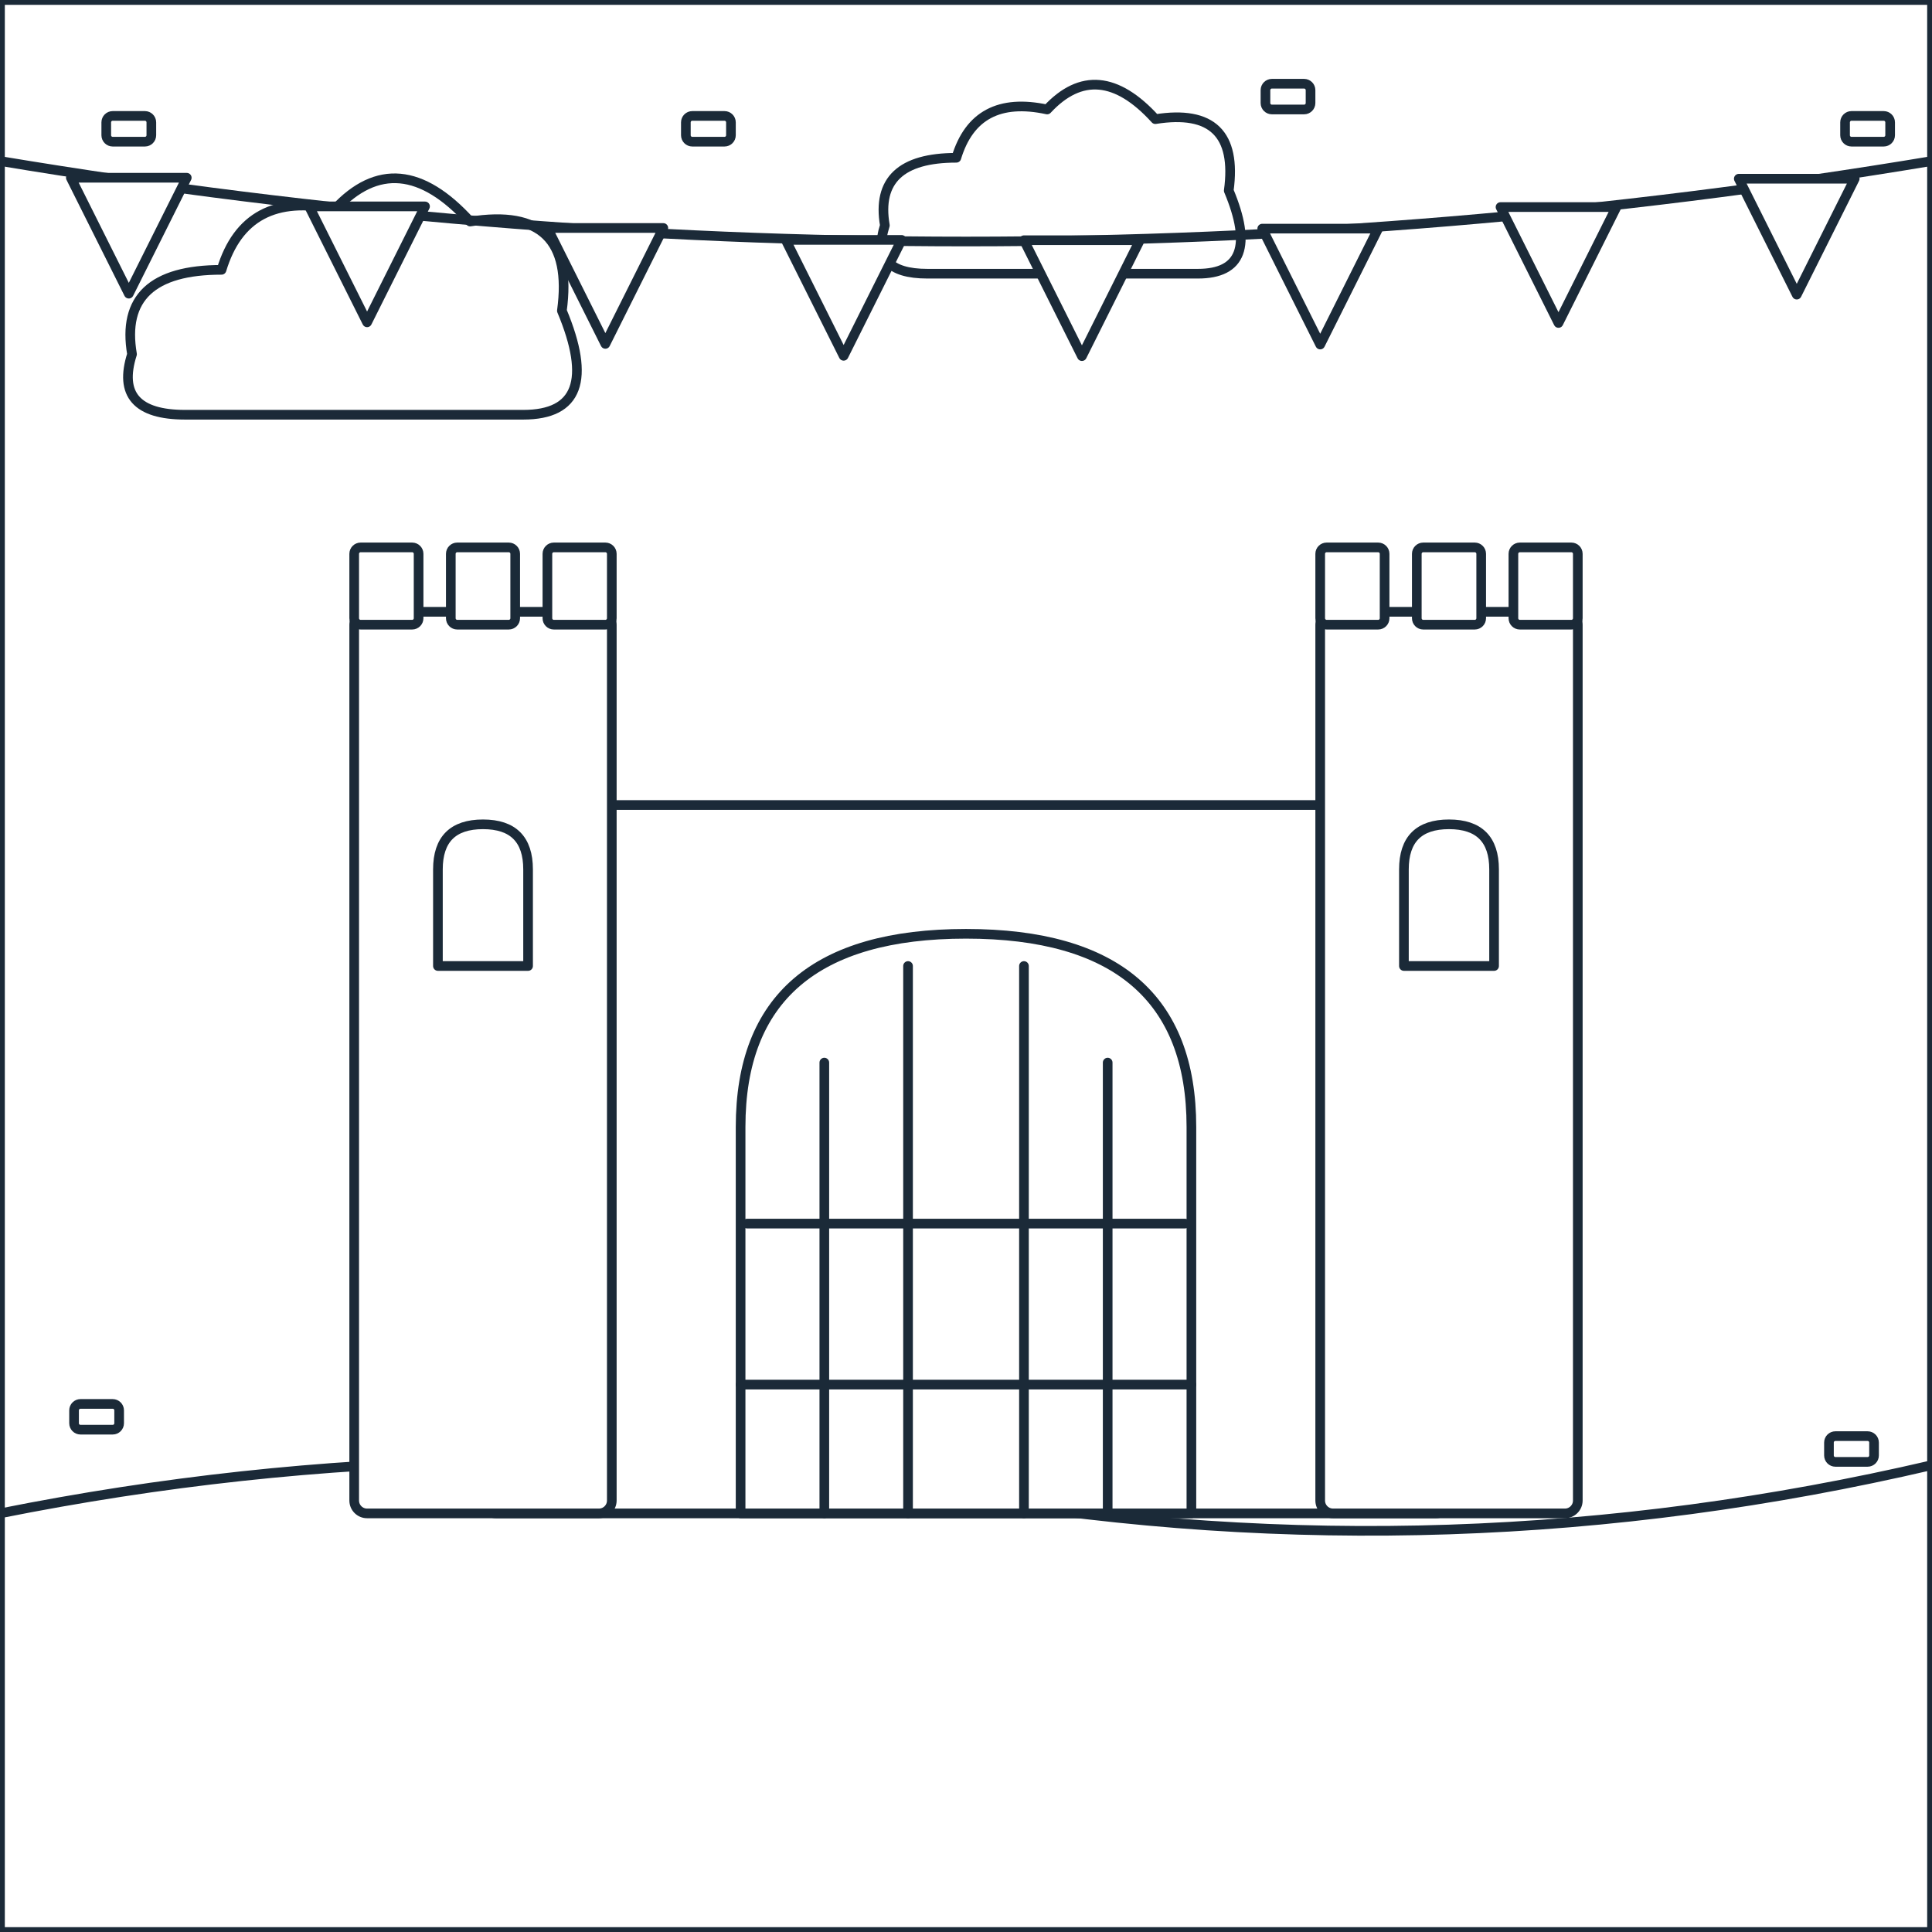
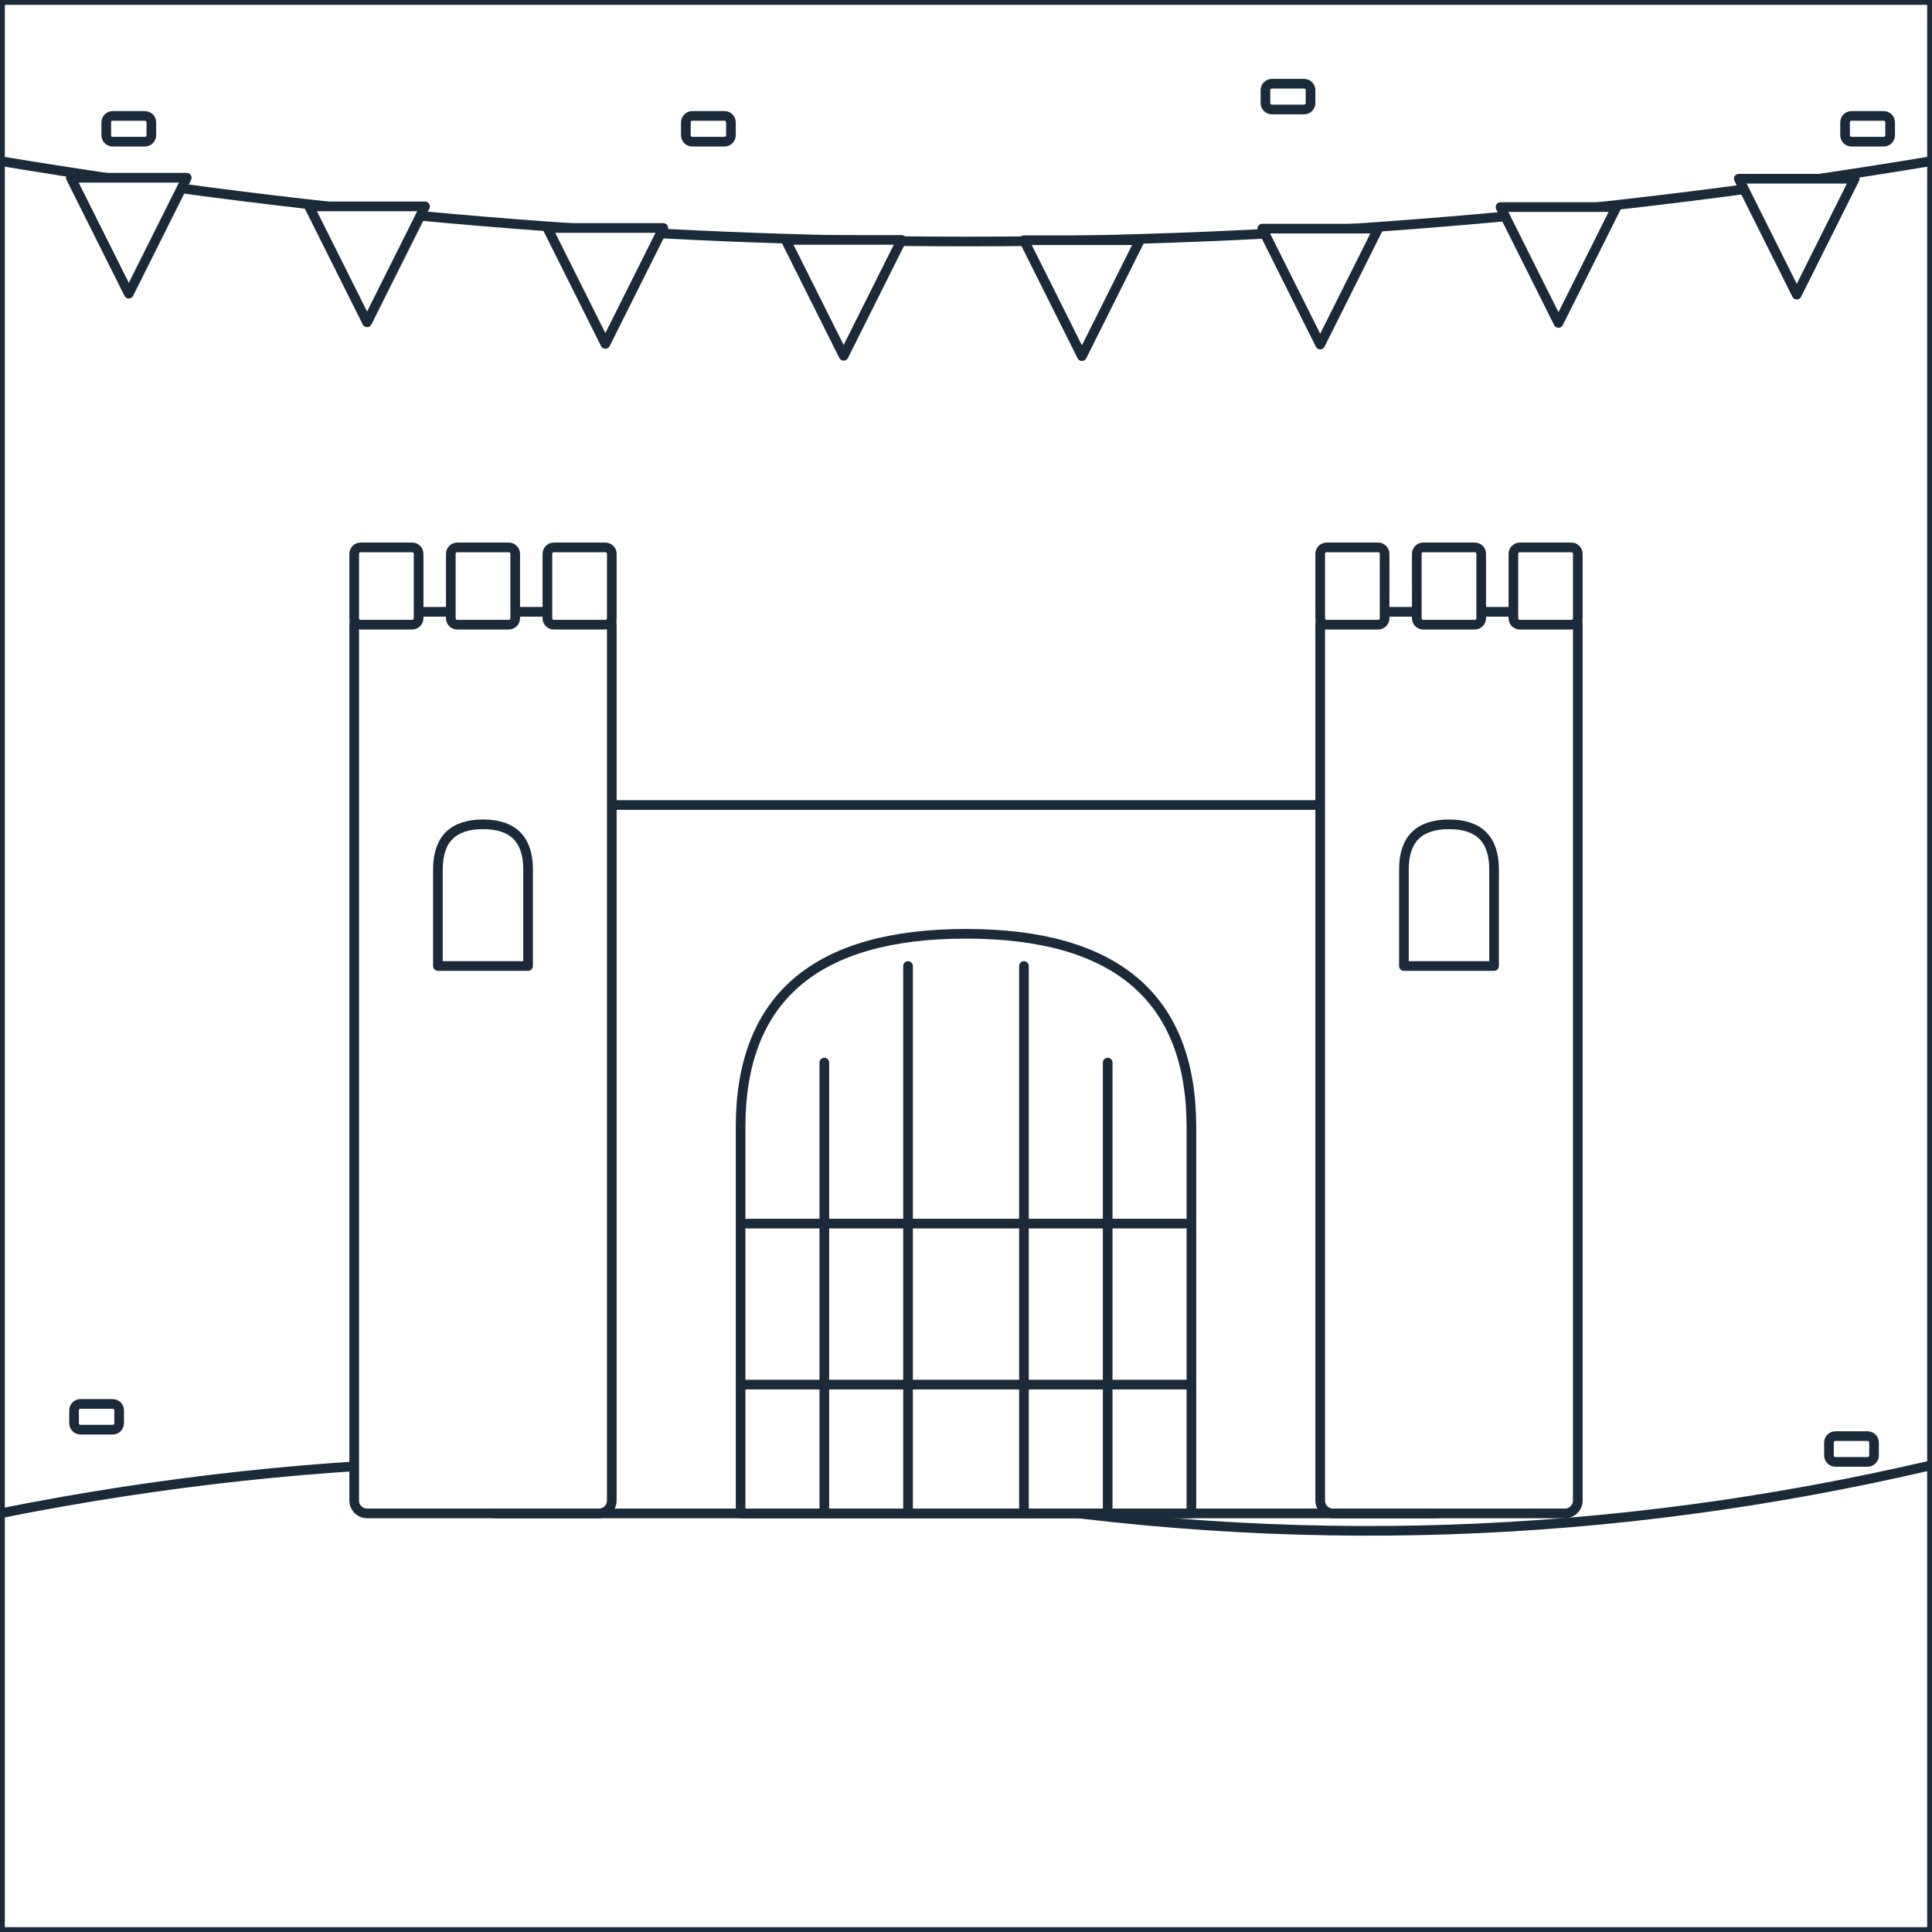
<svg xmlns="http://www.w3.org/2000/svg" viewBox="0 0 600 600" data-picture="cong-thanh--the-b-treo-co-hoa">
  <g class="scene-back">
    <rect x="0" y="0" width="600" height="600" rx="0" id="r-nen-troi" data-region="nen-troi" class="region" fill="#FFFFFF" stroke="#1B2A38" stroke-width="3" stroke-linejoin="round" />
-     <path d="M 57.5 128.8 Q 35 128.8 41 110 Q 36.5 83.8 68.8 83.8 Q 76.3 59 104 65 Q 123.5 44 146 68.8 Q 179 63.5 174.5 96.5 Q 188 128.8 162.5 128.8 Z" id="r-may-1" data-region="may-1" class="region" fill="#FFFFFF" stroke="#1B2A38" stroke-width="3" stroke-linejoin="round" />
-     <path d="M 288 85 Q 270 85 274.8 70 Q 271.2 49 297 49 Q 303 29.2 325.2 34 Q 340.8 17.2 358.8 37 Q 385.2 32.8 381.6 59.2 Q 392.4 85 372 85 Z" id="r-may-2" data-region="may-2" class="region" fill="#FFFFFF" stroke="#1B2A38" stroke-width="3" stroke-linejoin="round" />
    <path d="M 0 470 Q 150 440 300 465 Q 450 490 600 455 L 600 600 L 0 600 Z" id="r-nen-dat" data-region="nen-dat" class="region" fill="#FFFFFF" stroke="#1B2A38" stroke-width="3" stroke-linejoin="round" />
  </g>
  <g id="subject" class="subject anim-wiggle">
    <rect x="150" y="250" width="300" height="220" rx="4" id="r-tuong-cong" data-region="tuong-cong" class="region" fill="#FFFFFF" stroke="#1B2A38" stroke-width="3" stroke-linejoin="round" />
    <rect x="110" y="190" width="80" height="280" rx="4" id="r-thap-cong-trai" data-region="thap-cong-trai" class="region" fill="#FFFFFF" stroke="#1B2A38" stroke-width="3" stroke-linejoin="round" />
    <rect x="410" y="190" width="80" height="280" rx="4" id="r-thap-cong-phai" data-region="thap-cong-phai" class="region" fill="#FFFFFF" stroke="#1B2A38" stroke-width="3" stroke-linejoin="round" />
    <rect x="110" y="170" width="20" height="24" rx="2" id="r-rang-trai-1" data-region="rang-trai-1" class="region" fill="#FFFFFF" stroke="#1B2A38" stroke-width="3" stroke-linejoin="round" />
    <rect x="140" y="170" width="20" height="24" rx="2" id="r-rang-trai-2" data-region="rang-trai-2" class="region" fill="#FFFFFF" stroke="#1B2A38" stroke-width="3" stroke-linejoin="round" />
    <rect x="170" y="170" width="20" height="24" rx="2" id="r-rang-trai-3" data-region="rang-trai-3" class="region" fill="#FFFFFF" stroke="#1B2A38" stroke-width="3" stroke-linejoin="round" />
    <rect x="410" y="170" width="20" height="24" rx="2" id="r-rang-phai-1" data-region="rang-phai-1" class="region" fill="#FFFFFF" stroke="#1B2A38" stroke-width="3" stroke-linejoin="round" />
    <rect x="440" y="170" width="20" height="24" rx="2" id="r-rang-phai-2" data-region="rang-phai-2" class="region" fill="#FFFFFF" stroke="#1B2A38" stroke-width="3" stroke-linejoin="round" />
    <rect x="470" y="170" width="20" height="24" rx="2" id="r-rang-phai-3" data-region="rang-phai-3" class="region" fill="#FFFFFF" stroke="#1B2A38" stroke-width="3" stroke-linejoin="round" />
    <path d="M 230 470 L 230 350 Q 230 290 300 290 Q 370 290 370 350 L 370 470 Z" id="r-vom-cong" data-region="vom-cong" class="region" fill="#FFFFFF" stroke="#1B2A38" stroke-width="3" stroke-linejoin="round" />
    <g class="deco" pointer-events="none">
      <path d="M 256 330 L 256 470 M 282 300 L 282 470 M 318 300 L 318 470 M 344 330 L 344 470 M 232 380 L 368 380 M 230 430 L 370 430" fill="none" stroke="#1B2A38" stroke-width="3" stroke-linecap="round" stroke-linejoin="round" />
    </g>
    <path d="M 136 300 L 136 270 Q 136 256 150 256 Q 164 256 164 270 L 164 300 Z" id="r-cua-so-cong-trai" data-region="cua-so-cong-trai" class="region" fill="#FFFFFF" stroke="#1B2A38" stroke-width="3" stroke-linejoin="round" />
    <path d="M 436 300 L 436 270 Q 436 256 450 256 Q 464 256 464 270 L 464 300 Z" id="r-cua-so-cong-phai" data-region="cua-so-cong-phai" class="region" fill="#FFFFFF" stroke="#1B2A38" stroke-width="3" stroke-linejoin="round" />
  </g>
  <g class="scene-front">
    <rect x="33" y="36" width="14" height="8" rx="2" id="r-hoa-giay-1" data-region="hoa-giay-1" class="region" fill="#FFFFFF" stroke="#1B2A38" stroke-width="3" stroke-linejoin="round" />
    <rect x="213" y="36" width="14" height="8" rx="2" id="r-hoa-giay-2" data-region="hoa-giay-2" class="region" fill="#FFFFFF" stroke="#1B2A38" stroke-width="3" stroke-linejoin="round" />
    <rect x="393" y="26" width="14" height="8" rx="2" id="r-hoa-giay-3" data-region="hoa-giay-3" class="region" fill="#FFFFFF" stroke="#1B2A38" stroke-width="3" stroke-linejoin="round" />
    <rect x="573" y="36" width="14" height="8" rx="2" id="r-hoa-giay-4" data-region="hoa-giay-4" class="region" fill="#FFFFFF" stroke="#1B2A38" stroke-width="3" stroke-linejoin="round" />
    <rect x="23" y="436" width="14" height="8" rx="2" id="r-hoa-giay-5" data-region="hoa-giay-5" class="region" fill="#FFFFFF" stroke="#1B2A38" stroke-width="3" stroke-linejoin="round" />
    <rect x="568" y="446" width="14" height="8" rx="2" id="r-hoa-giay-6" data-region="hoa-giay-6" class="region" fill="#FFFFFF" stroke="#1B2A38" stroke-width="3" stroke-linejoin="round" />
    <g class="deco" pointer-events="none">
      <path d="M 0 50 Q 300 100 600 50" fill="none" stroke="#1B2A38" stroke-width="3" stroke-linecap="round" stroke-linejoin="round" />
    </g>
    <polygon points="22,55.2 58,55.2 40,91.2" id="r-co-duoi-nheo-1" data-region="co-duoi-nheo-1" class="region" fill="#FFFFFF" stroke="#1B2A38" stroke-width="3" stroke-linejoin="round" />
    <polygon points="96,64.1 132,64.1 114,100.1" id="r-co-duoi-nheo-2" data-region="co-duoi-nheo-2" class="region" fill="#FFFFFF" stroke="#1B2A38" stroke-width="3" stroke-linejoin="round" />
    <polygon points="170,70.8 206,70.8 188,106.8" id="r-co-duoi-nheo-3" data-region="co-duoi-nheo-3" class="region" fill="#FFFFFF" stroke="#1B2A38" stroke-width="3" stroke-linejoin="round" />
    <polygon points="244,74.5 280,74.5 262,110.5" id="r-co-duoi-nheo-4" data-region="co-duoi-nheo-4" class="region" fill="#FFFFFF" stroke="#1B2A38" stroke-width="3" stroke-linejoin="round" />
    <polygon points="318,74.6 354,74.6 336,110.6" id="r-co-duoi-nheo-5" data-region="co-duoi-nheo-5" class="region" fill="#FFFFFF" stroke="#1B2A38" stroke-width="3" stroke-linejoin="round" />
    <polygon points="392,71 428,71 410,107" id="r-co-duoi-nheo-6" data-region="co-duoi-nheo-6" class="region" fill="#FFFFFF" stroke="#1B2A38" stroke-width="3" stroke-linejoin="round" />
    <polygon points="466,64.3 502,64.3 484,100.3" id="r-co-duoi-nheo-7" data-region="co-duoi-nheo-7" class="region" fill="#FFFFFF" stroke="#1B2A38" stroke-width="3" stroke-linejoin="round" />
    <polygon points="540,55.5 576,55.5 558,91.5" id="r-co-duoi-nheo-8" data-region="co-duoi-nheo-8" class="region" fill="#FFFFFF" stroke="#1B2A38" stroke-width="3" stroke-linejoin="round" />
  </g>
</svg>
